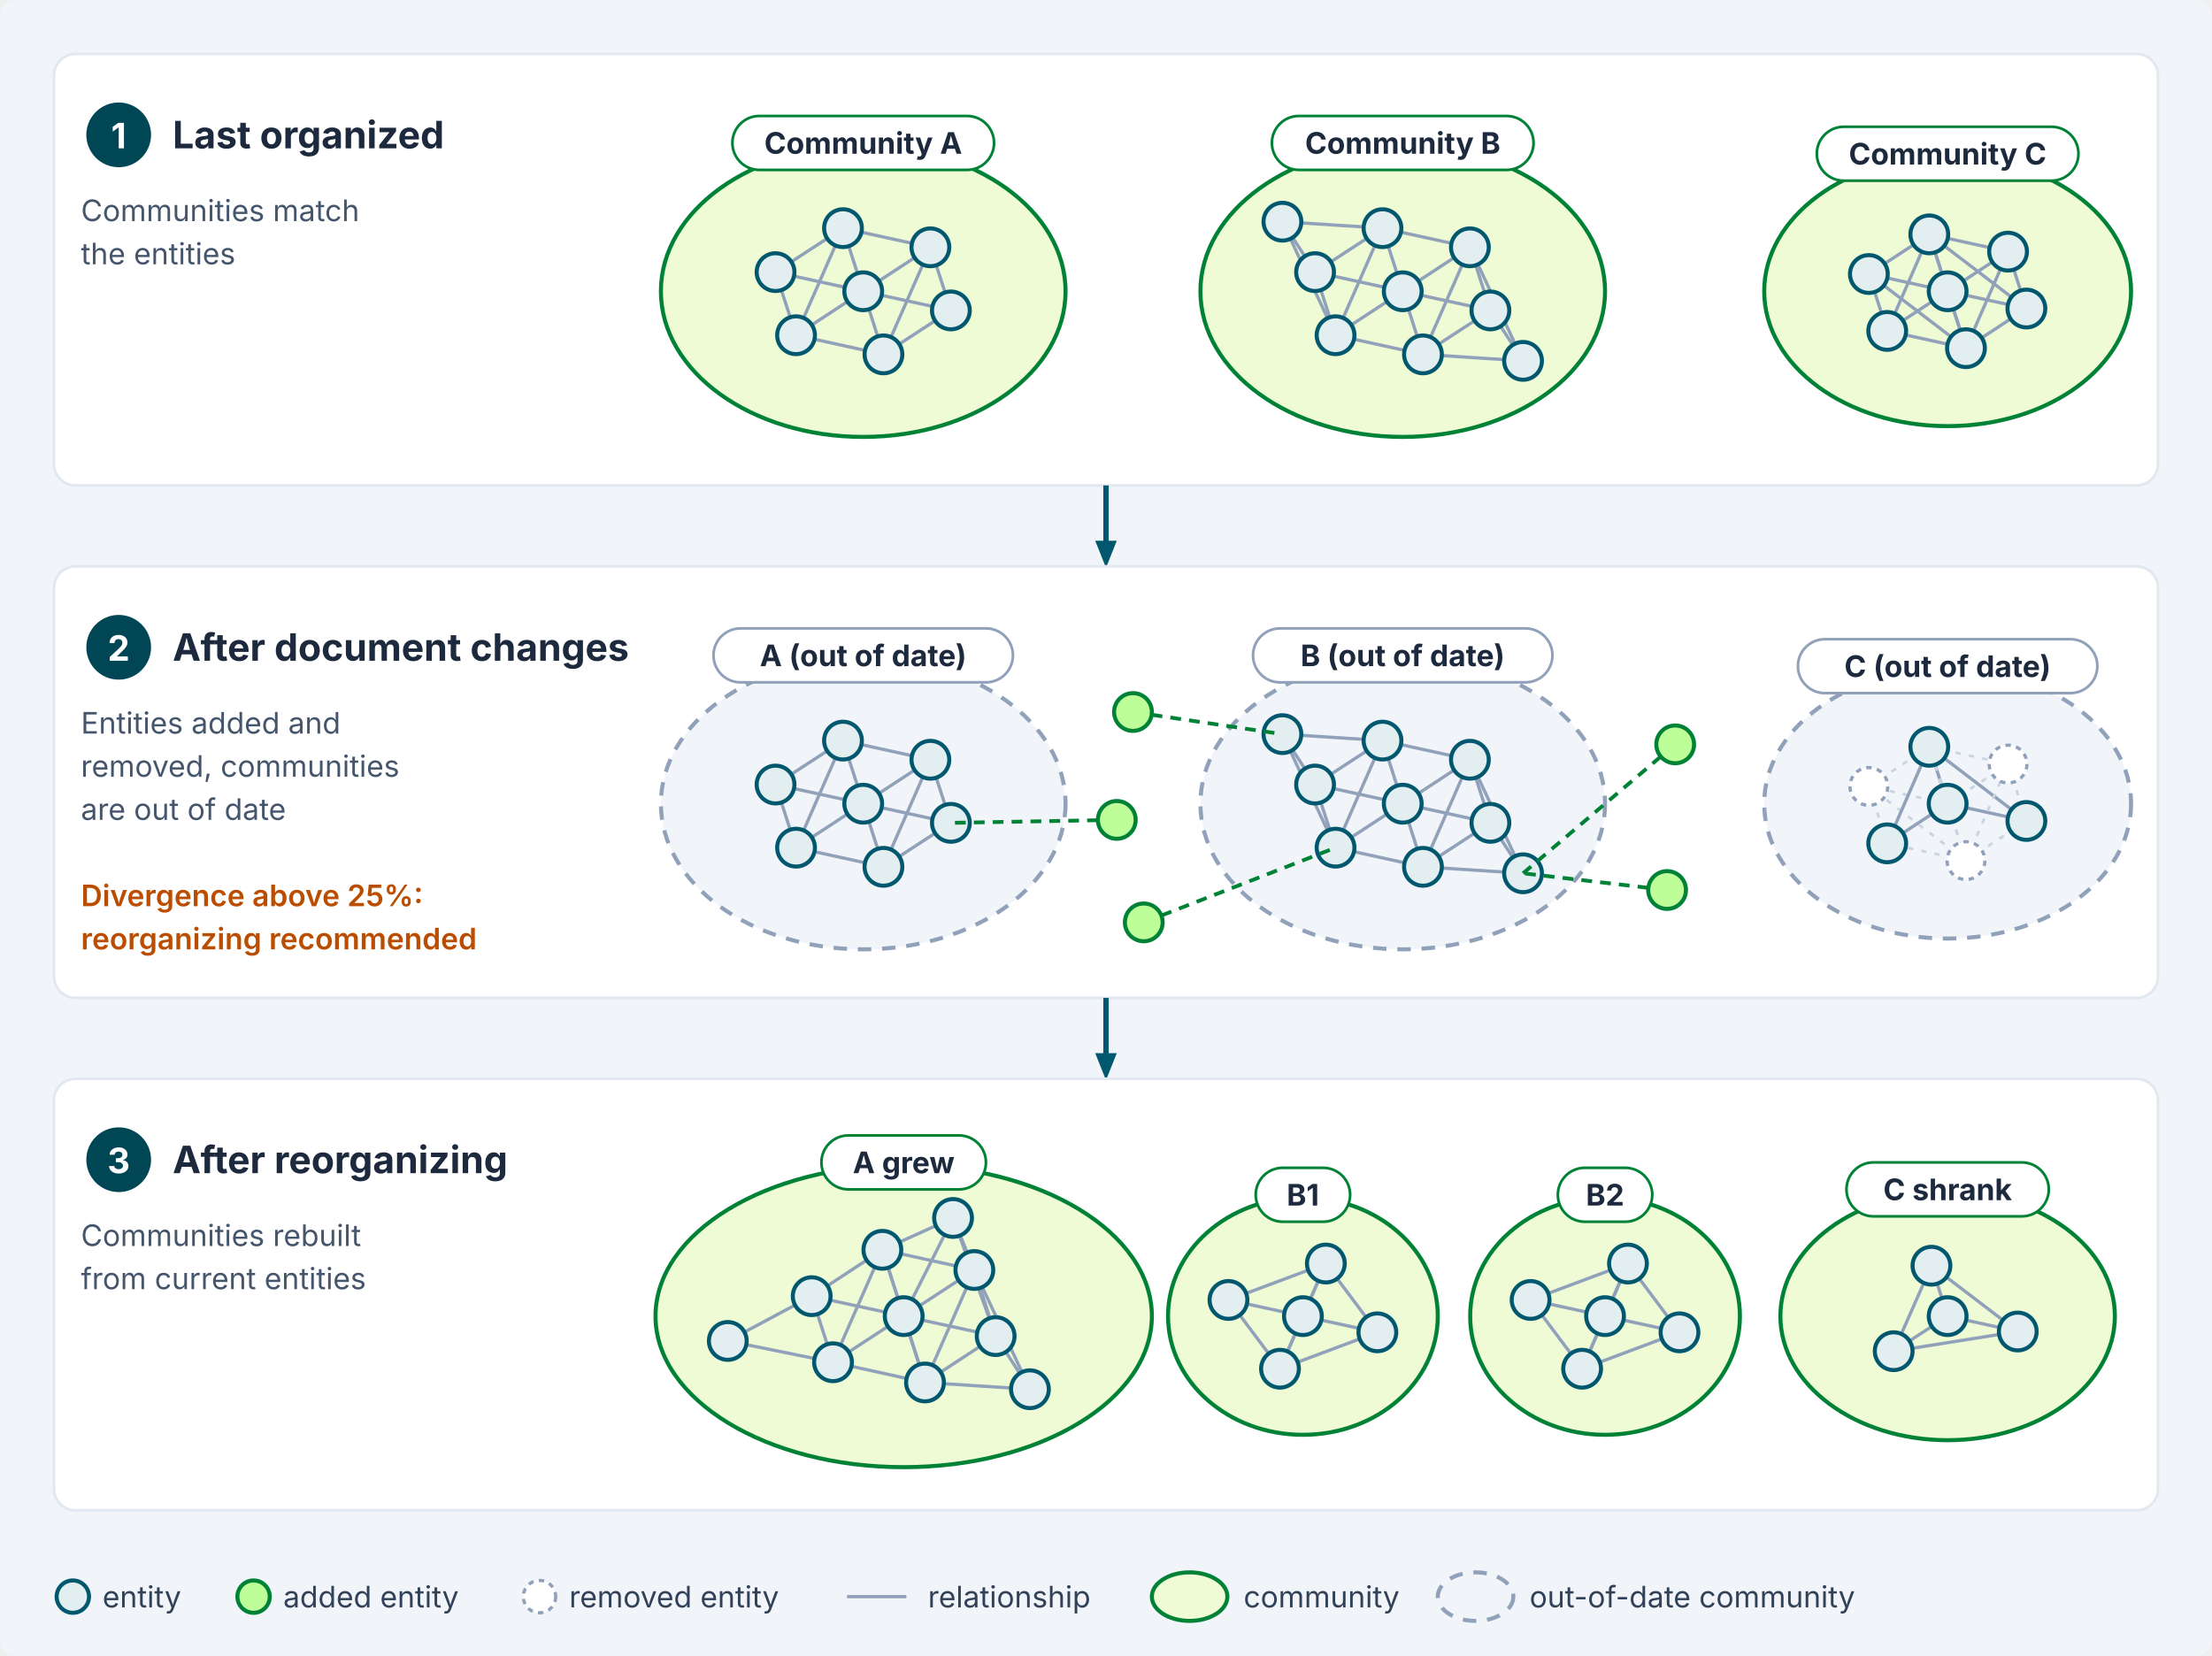
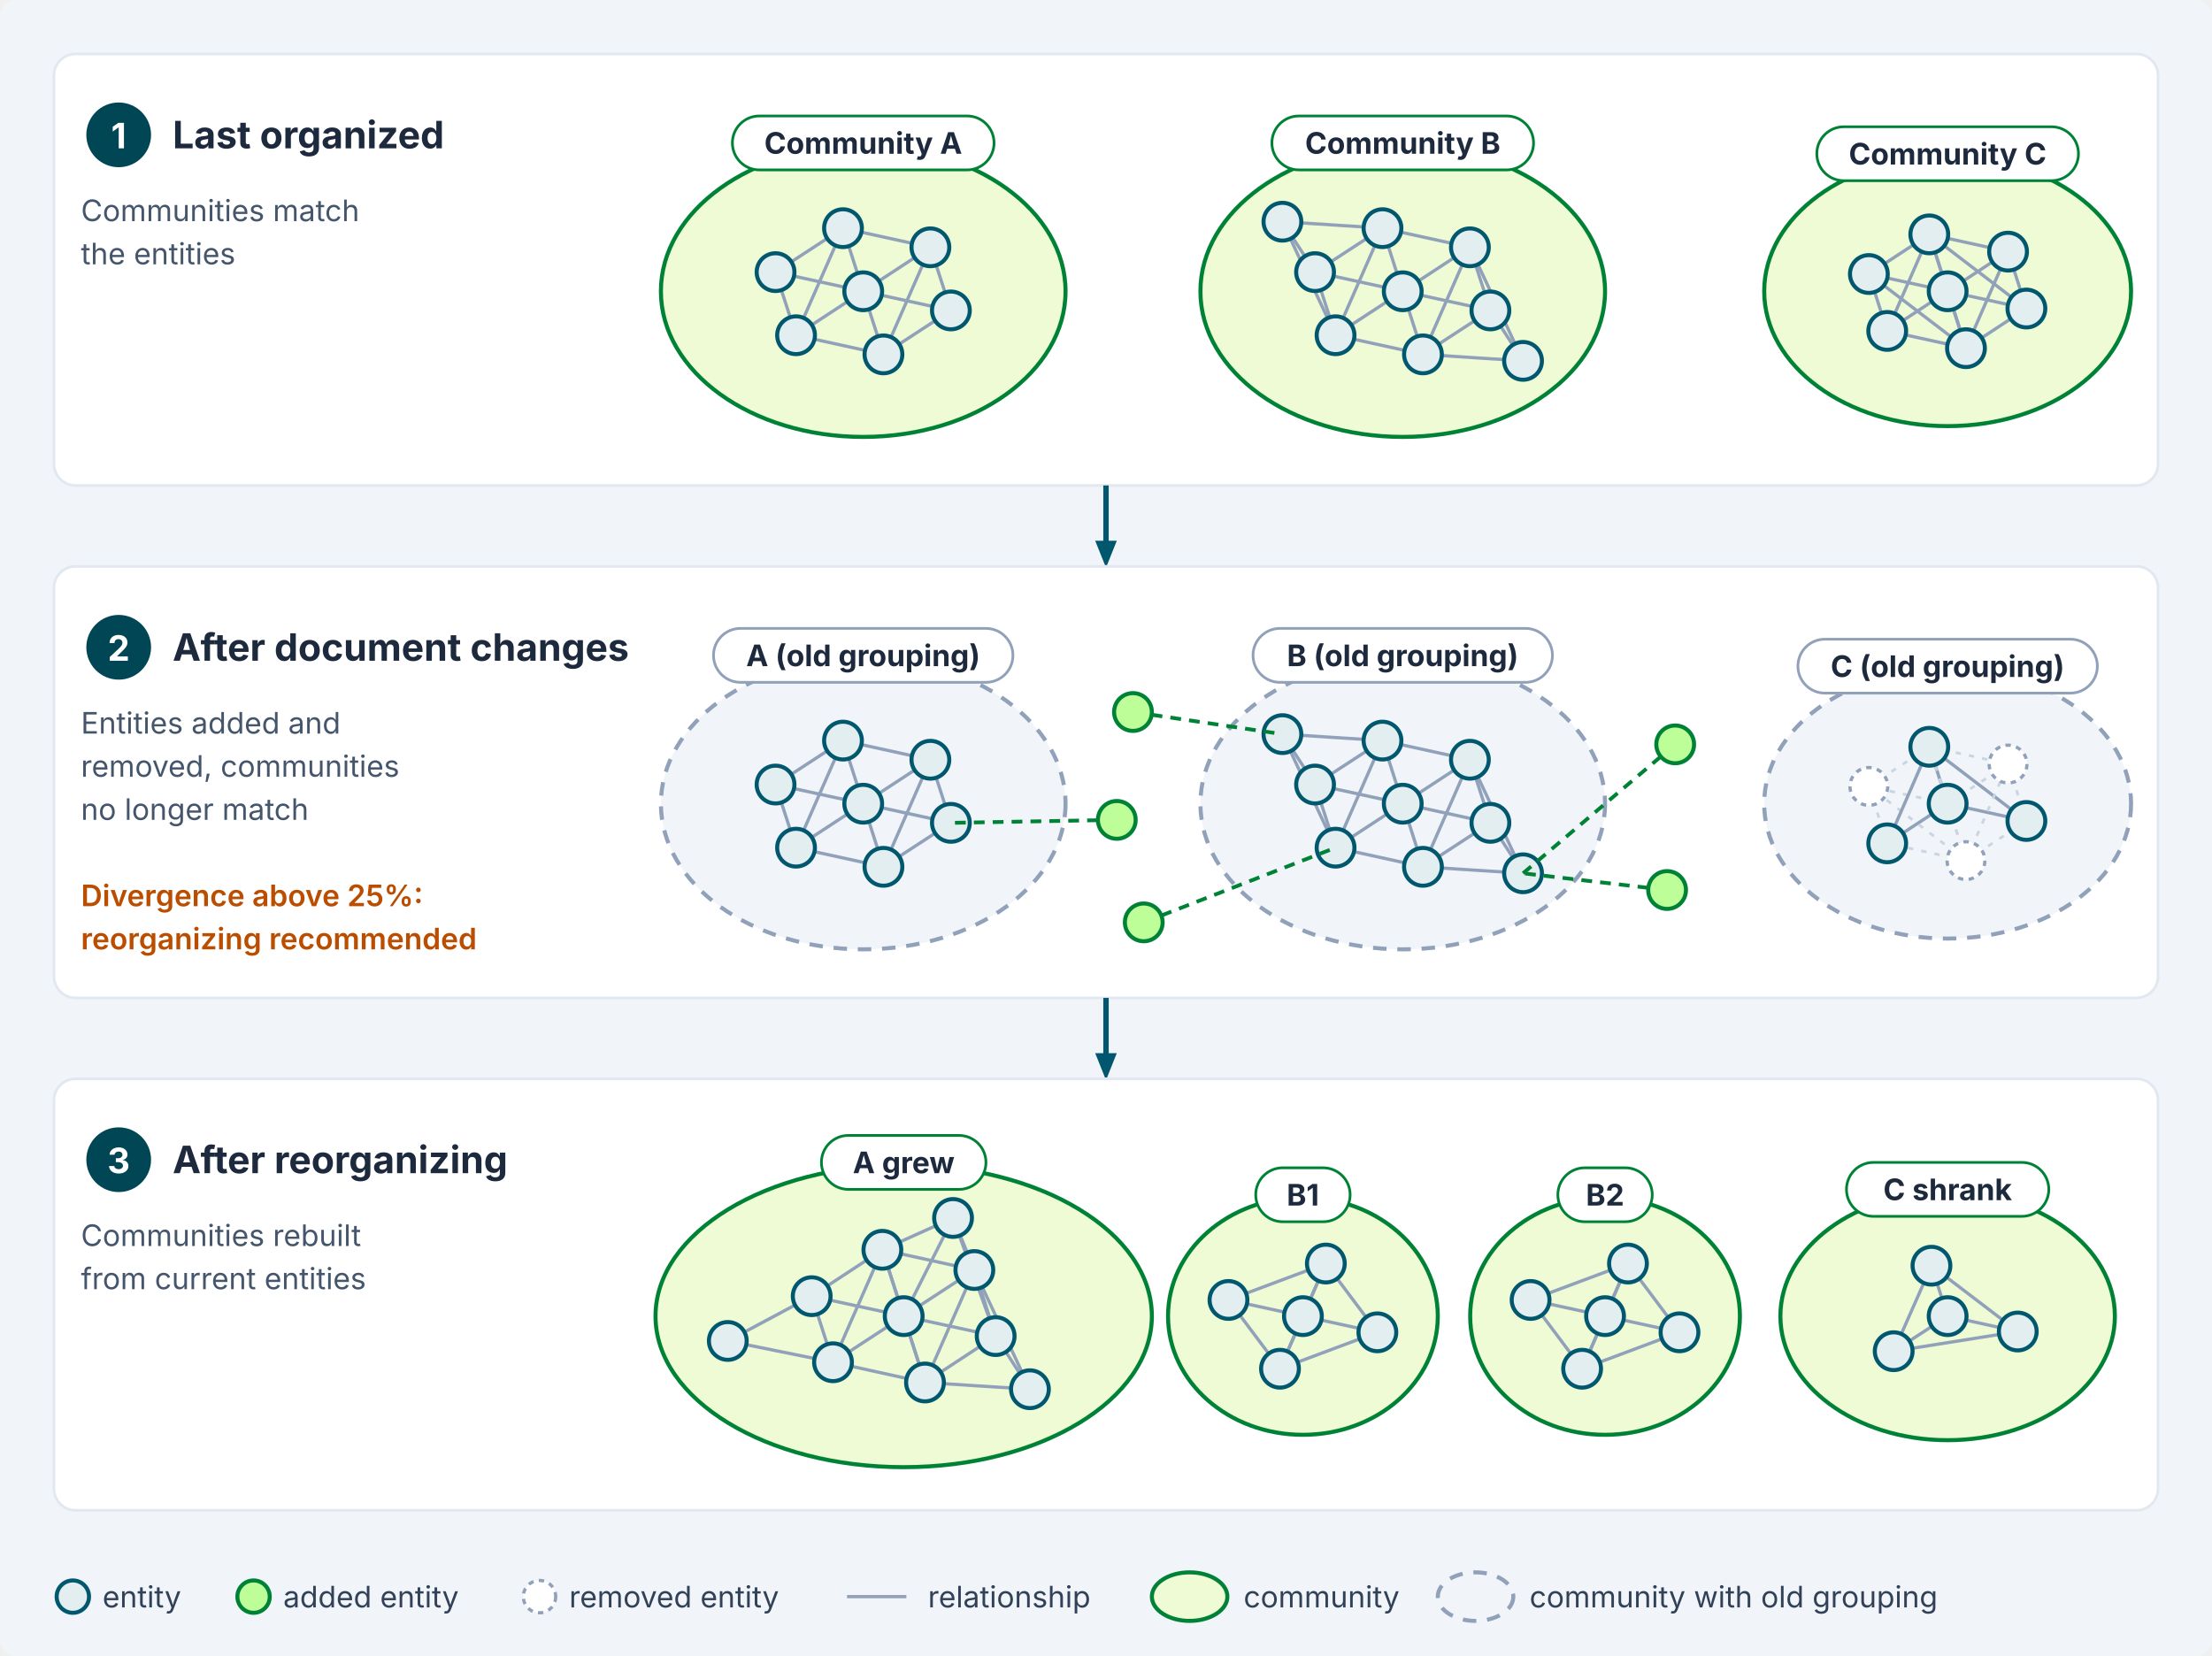
<svg xmlns="http://www.w3.org/2000/svg" viewBox="0 0 820 614" width="820" height="614">
  <style>
    .igur text { font-family: Inter, -apple-system, BlinkMacSystemFont, 'Segoe UI', Helvetica, Arial, sans-serif; }
    .igur .panel { fill: #ffffff; stroke: #e2e8f0; stroke-width: 1; }
    .igur .ptitle { font-size: 14px; font-weight: bold; fill: #1d293d; }
    .igur .psub { font-size: 11px; fill: #45556c; }
    .igur .edge { stroke: #90a1b9; stroke-width: 1.2; }
    .igur .edge-new { stroke: #008236; stroke-width: 1.4; stroke-dasharray: 4 3; }
    .igur .edge-gone { stroke: #cad5e2; stroke-width: 1; stroke-dasharray: 2 3; }
    .igur .node { fill: #e3eef0; stroke: #00576e; stroke-width: 1.5; }
    .igur .node-new { fill: #befe99; stroke: #008236; stroke-width: 1.5; }
    .igur .node-del { fill: #fef9c2; stroke: #bb4d00; stroke-width: 1.5; }
    .igur .node-gone { fill: #ffffff; stroke: #90a1b9; stroke-width: 1.2; stroke-dasharray: 2 2; }
    .igur .ring { fill: none; stroke: #008236; stroke-width: 1.5; stroke-dasharray: 3 2; }
    .igur .legend { font-size: 11px; fill: #314158; }
    .igur .note { font-size: 11px; fill: #45556c; }
  </style>
  <style>
    .igur .comm { fill: #eefbd5; stroke: #008236; stroke-width: 1.5; }
    .igur .comm-stale { fill: #f1f5f9; stroke: #90a1b9; stroke-width: 1.5; stroke-dasharray: 5 4; }
    .igur .tag { fill: #ffffff; stroke: #008236; stroke-width: 1; }
    .igur .tag-stale { fill: #ffffff; stroke: #90a1b9; stroke-width: 1; }
    .igur .tagtext { font-size: 11px; font-weight: bold; fill: #1d293d; }
    .igur .step { fill: #014654; }
    .igur .steptext { font-size: 13px; font-weight: bold; fill: #ffffff; }
    .igur .flag { font-size: 11px; font-weight: 600; fill: #bb4d00; }
  </style>
  <defs>
    <marker id="igur-arrow" markerWidth="10" markerHeight="8" refX="2" refY="4" orient="auto" markerUnits="userSpaceOnUse">
      <polygon points="0 0,10 4,0 8" fill="#00576e" />
    </marker>
  </defs>
  <g class="igur">
    <rect width="820" height="614" fill="#f1f5f9" rx="6" />
    <rect class="panel" x="20" y="20" width="780" height="160" rx="8" />
    <circle class="step" cx="44" cy="50" r="12" />
    <text class="steptext" x="44" y="55" text-anchor="middle">1</text>
    <text class="ptitle" x="64" y="55" text-anchor="start">Last organized</text>
    <text class="psub" x="30" y="82" text-anchor="start">Communities match</text>
    <text class="psub" x="30" y="98" text-anchor="start">the entities</text>
    <path d="M 410 180 L 410 202.5" stroke="#00576e" stroke-width="2" fill="none" marker-end="url(#igur-arrow)" />
    <rect class="panel" x="20" y="210" width="780" height="160" rx="8" />
    <circle class="step" cx="44" cy="240" r="12" />
    <text class="steptext" x="44" y="245" text-anchor="middle">2</text>
    <text class="ptitle" x="64" y="245" text-anchor="start">After document changes</text>
    <text class="psub" x="30" y="272" text-anchor="start">Entities added and</text>
    <text class="psub" x="30" y="288" text-anchor="start">removed, communities</text>
-     <text class="psub" x="30" y="304" text-anchor="start">are out of date</text>
+     <text class="psub" x="30" y="304" text-anchor="start">no longer match</text>
    <path d="M 410 370 L 410 392.5" stroke="#00576e" stroke-width="2" fill="none" marker-end="url(#igur-arrow)" />
    <rect class="panel" x="20" y="400" width="780" height="160" rx="8" />
    <circle class="step" cx="44" cy="430" r="12" />
    <text class="steptext" x="44" y="435" text-anchor="middle">3</text>
    <text class="ptitle" x="64" y="435" text-anchor="start">After reorganizing</text>
    <text class="psub" x="30" y="462" text-anchor="start">Communities rebuilt</text>
    <text class="psub" x="30" y="478" text-anchor="start">from current entities</text>
    <ellipse class="comm" cx="320" cy="108" rx="75" ry="54" />
    <line class="edge" x1="320.0" y1="108.0" x2="352.5" y2="115.1" />
    <line class="edge" x1="320.0" y1="108.0" x2="327.5" y2="131.4" />
    <line class="edge" x1="320.0" y1="108.0" x2="295.1" y2="124.3" />
    <line class="edge" x1="320.0" y1="108.0" x2="287.5" y2="100.9" />
    <line class="edge" x1="320.0" y1="108.0" x2="312.5" y2="84.6" />
    <line class="edge" x1="320.0" y1="108.0" x2="344.9" y2="91.7" />
    <line class="edge" x1="352.5" y1="115.1" x2="327.5" y2="131.4" />
    <line class="edge" x1="352.5" y1="115.1" x2="344.9" y2="91.7" />
    <line class="edge" x1="327.5" y1="131.4" x2="295.1" y2="124.3" />
    <line class="edge" x1="327.5" y1="131.4" x2="344.9" y2="91.7" />
    <line class="edge" x1="295.1" y1="124.3" x2="287.5" y2="100.9" />
    <line class="edge" x1="295.1" y1="124.3" x2="312.5" y2="84.6" />
    <line class="edge" x1="287.5" y1="100.9" x2="312.5" y2="84.6" />
    <line class="edge" x1="312.5" y1="84.6" x2="344.9" y2="91.7" />
    <circle class="node" cx="320.0" cy="108.0" r="7" />
    <circle class="node" cx="352.5" cy="115.1" r="7" />
    <circle class="node" cx="327.5" cy="131.4" r="7" />
    <circle class="node" cx="295.1" cy="124.3" r="7" />
    <circle class="node" cx="287.5" cy="100.9" r="7" />
    <circle class="node" cx="312.5" cy="84.6" r="7" />
    <circle class="node" cx="344.9" cy="91.7" r="7" />
    <rect class="tag" x="271.5" y="43" width="97.0" height="20" rx="10" />
    <text class="tagtext" x="320" y="57" text-anchor="middle">Community A</text>
    <ellipse class="comm" cx="520" cy="108" rx="75" ry="54" />
    <line class="edge" x1="520.0" y1="108.0" x2="552.5" y2="115.1" />
    <line class="edge" x1="520.0" y1="108.0" x2="527.5" y2="131.4" />
    <line class="edge" x1="520.0" y1="108.0" x2="495.1" y2="124.3" />
    <line class="edge" x1="520.0" y1="108.0" x2="487.5" y2="100.9" />
    <line class="edge" x1="520.0" y1="108.0" x2="512.5" y2="84.6" />
    <line class="edge" x1="520.0" y1="108.0" x2="544.9" y2="91.7" />
    <line class="edge" x1="552.5" y1="115.1" x2="527.5" y2="131.4" />
    <line class="edge" x1="552.5" y1="115.1" x2="544.9" y2="91.7" />
    <line class="edge" x1="552.5" y1="115.1" x2="564.6" y2="133.8" />
    <line class="edge" x1="527.5" y1="131.4" x2="495.1" y2="124.3" />
    <line class="edge" x1="527.5" y1="131.4" x2="544.9" y2="91.7" />
    <line class="edge" x1="527.5" y1="131.4" x2="564.6" y2="133.8" />
    <line class="edge" x1="495.1" y1="124.3" x2="487.5" y2="100.9" />
    <line class="edge" x1="495.1" y1="124.3" x2="512.5" y2="84.6" />
    <line class="edge" x1="495.1" y1="124.3" x2="475.4" y2="82.2" />
    <line class="edge" x1="487.5" y1="100.9" x2="512.5" y2="84.6" />
    <line class="edge" x1="487.5" y1="100.9" x2="475.4" y2="82.2" />
    <line class="edge" x1="512.5" y1="84.6" x2="544.9" y2="91.7" />
    <line class="edge" x1="512.5" y1="84.6" x2="475.4" y2="82.2" />
    <line class="edge" x1="544.9" y1="91.7" x2="564.6" y2="133.8" />
    <circle class="node" cx="520.0" cy="108.0" r="7" />
    <circle class="node" cx="552.5" cy="115.1" r="7" />
    <circle class="node" cx="527.5" cy="131.4" r="7" />
    <circle class="node" cx="495.1" cy="124.3" r="7" />
    <circle class="node" cx="487.5" cy="100.9" r="7" />
    <circle class="node" cx="512.5" cy="84.6" r="7" />
    <circle class="node" cx="544.9" cy="91.7" r="7" />
    <circle class="node" cx="564.6" cy="133.8" r="7" />
    <circle class="node" cx="475.4" cy="82.2" r="7" />
    <rect class="tag" x="471.5" y="43" width="97.0" height="20" rx="10" />
    <text class="tagtext" x="520" y="57" text-anchor="middle">Community B</text>
    <ellipse class="comm" cx="722" cy="108" rx="68" ry="50" />
    <line class="edge" x1="722.0" y1="108.0" x2="751.2" y2="114.4" />
    <line class="edge" x1="722.0" y1="108.0" x2="728.8" y2="129.1" />
    <line class="edge" x1="722.0" y1="108.0" x2="699.6" y2="122.7" />
    <line class="edge" x1="722.0" y1="108.0" x2="692.8" y2="101.6" />
    <line class="edge" x1="722.0" y1="108.0" x2="715.2" y2="86.9" />
    <line class="edge" x1="722.0" y1="108.0" x2="744.4" y2="93.3" />
    <line class="edge" x1="751.2" y1="114.4" x2="728.8" y2="129.1" />
    <line class="edge" x1="751.2" y1="114.4" x2="715.2" y2="86.9" />
    <line class="edge" x1="751.2" y1="114.4" x2="744.4" y2="93.3" />
    <line class="edge" x1="728.8" y1="129.1" x2="699.6" y2="122.7" />
    <line class="edge" x1="728.8" y1="129.1" x2="692.8" y2="101.6" />
    <line class="edge" x1="728.8" y1="129.1" x2="715.2" y2="86.9" />
    <line class="edge" x1="728.8" y1="129.1" x2="744.4" y2="93.3" />
    <line class="edge" x1="699.6" y1="122.7" x2="692.8" y2="101.6" />
    <line class="edge" x1="699.6" y1="122.7" x2="715.2" y2="86.9" />
    <line class="edge" x1="692.8" y1="101.6" x2="715.2" y2="86.9" />
    <line class="edge" x1="715.2" y1="86.9" x2="744.4" y2="93.3" />
    <circle class="node" cx="722.0" cy="108.0" r="7" />
    <circle class="node" cx="751.2" cy="114.4" r="7" />
    <circle class="node" cx="728.8" cy="129.1" r="7" />
    <circle class="node" cx="699.6" cy="122.7" r="7" />
    <circle class="node" cx="692.8" cy="101.6" r="7" />
    <circle class="node" cx="715.2" cy="86.9" r="7" />
    <circle class="node" cx="744.4" cy="93.3" r="7" />
    <rect class="tag" x="673.5" y="47" width="97.0" height="20" rx="10" />
    <text class="tagtext" x="722" y="61" text-anchor="middle">Community C</text>
    <ellipse class="comm-stale" cx="320" cy="298" rx="75" ry="54" />
    <line class="edge" x1="320.0" y1="298.0" x2="352.5" y2="305.1" />
    <line class="edge" x1="320.0" y1="298.0" x2="327.5" y2="321.4" />
    <line class="edge" x1="320.0" y1="298.0" x2="295.1" y2="314.3" />
    <line class="edge" x1="320.0" y1="298.0" x2="287.5" y2="290.9" />
    <line class="edge" x1="320.0" y1="298.0" x2="312.5" y2="274.6" />
    <line class="edge" x1="320.0" y1="298.0" x2="344.9" y2="281.7" />
    <line class="edge" x1="352.5" y1="305.1" x2="327.5" y2="321.4" />
    <line class="edge" x1="352.5" y1="305.1" x2="344.9" y2="281.7" />
    <line class="edge" x1="327.5" y1="321.4" x2="295.1" y2="314.3" />
    <line class="edge" x1="327.5" y1="321.4" x2="344.9" y2="281.7" />
    <line class="edge" x1="295.1" y1="314.3" x2="287.5" y2="290.9" />
    <line class="edge" x1="295.1" y1="314.3" x2="312.5" y2="274.6" />
    <line class="edge" x1="287.5" y1="290.9" x2="312.5" y2="274.6" />
    <line class="edge" x1="312.5" y1="274.6" x2="344.9" y2="281.7" />
    <circle class="node" cx="320.0" cy="298.0" r="7" />
    <circle class="node" cx="352.5" cy="305.1" r="7" />
    <circle class="node" cx="327.5" cy="321.4" r="7" />
    <circle class="node" cx="295.1" cy="314.3" r="7" />
    <circle class="node" cx="287.5" cy="290.9" r="7" />
    <circle class="node" cx="312.5" cy="274.6" r="7" />
    <circle class="node" cx="344.9" cy="281.7" r="7" />
    <rect class="tag-stale" x="264.5" y="233" width="111.0" height="20" rx="10" />
-     <text class="tagtext" x="320" y="247" text-anchor="middle">A (out of date)</text>
+     <text class="tagtext" x="320" y="247" text-anchor="middle">A (old grouping)</text>
    <ellipse class="comm-stale" cx="520" cy="298" rx="75" ry="54" />
    <line class="edge" x1="520.0" y1="298.0" x2="552.5" y2="305.1" />
    <line class="edge" x1="520.0" y1="298.0" x2="527.5" y2="321.4" />
    <line class="edge" x1="520.0" y1="298.0" x2="495.1" y2="314.3" />
    <line class="edge" x1="520.0" y1="298.0" x2="487.5" y2="290.9" />
    <line class="edge" x1="520.0" y1="298.0" x2="512.5" y2="274.6" />
    <line class="edge" x1="520.0" y1="298.0" x2="544.9" y2="281.7" />
    <line class="edge" x1="552.5" y1="305.1" x2="527.5" y2="321.4" />
    <line class="edge" x1="552.5" y1="305.1" x2="544.9" y2="281.7" />
    <line class="edge" x1="552.5" y1="305.1" x2="564.6" y2="323.8" />
    <line class="edge" x1="527.5" y1="321.4" x2="495.1" y2="314.3" />
    <line class="edge" x1="527.5" y1="321.4" x2="544.9" y2="281.7" />
    <line class="edge" x1="527.5" y1="321.4" x2="564.6" y2="323.8" />
    <line class="edge" x1="495.1" y1="314.3" x2="487.5" y2="290.9" />
    <line class="edge" x1="495.1" y1="314.3" x2="512.5" y2="274.6" />
    <line class="edge" x1="495.1" y1="314.3" x2="475.4" y2="272.2" />
    <line class="edge" x1="487.5" y1="290.9" x2="512.5" y2="274.6" />
    <line class="edge" x1="487.5" y1="290.9" x2="475.4" y2="272.2" />
    <line class="edge" x1="512.5" y1="274.6" x2="544.9" y2="281.7" />
    <line class="edge" x1="512.5" y1="274.6" x2="475.4" y2="272.2" />
    <line class="edge" x1="544.9" y1="281.7" x2="564.6" y2="323.8" />
    <circle class="node" cx="520.0" cy="298.0" r="7" />
    <circle class="node" cx="552.5" cy="305.1" r="7" />
    <circle class="node" cx="527.5" cy="321.4" r="7" />
    <circle class="node" cx="495.1" cy="314.3" r="7" />
    <circle class="node" cx="487.5" cy="290.9" r="7" />
    <circle class="node" cx="512.5" cy="274.6" r="7" />
    <circle class="node" cx="544.9" cy="281.7" r="7" />
    <circle class="node" cx="564.6" cy="323.8" r="7" />
    <circle class="node" cx="475.4" cy="272.2" r="7" />
    <rect class="tag-stale" x="464.5" y="233" width="111.0" height="20" rx="10" />
-     <text class="tagtext" x="520" y="247" text-anchor="middle">B (out of date)</text>
+     <text class="tagtext" x="520" y="247" text-anchor="middle">B (old grouping)</text>
    <ellipse class="comm-stale" cx="722" cy="298" rx="68" ry="50" />
    <line class="edge" x1="722.0" y1="298.0" x2="751.2" y2="304.4" />
    <line class="edge-gone" x1="722.0" y1="298.0" x2="728.8" y2="319.1" />
    <line class="edge" x1="722.0" y1="298.0" x2="699.6" y2="312.7" />
    <line class="edge-gone" x1="722.0" y1="298.0" x2="692.8" y2="291.6" />
    <line class="edge" x1="722.0" y1="298.0" x2="715.2" y2="276.9" />
    <line class="edge-gone" x1="722.0" y1="298.0" x2="744.4" y2="283.3" />
    <line class="edge-gone" x1="751.2" y1="304.4" x2="728.8" y2="319.1" />
    <line class="edge" x1="751.2" y1="304.4" x2="715.2" y2="276.9" />
    <line class="edge-gone" x1="751.2" y1="304.4" x2="744.4" y2="283.3" />
    <line class="edge-gone" x1="728.8" y1="319.1" x2="699.6" y2="312.7" />
    <line class="edge-gone" x1="728.8" y1="319.1" x2="692.8" y2="291.6" />
    <line class="edge-gone" x1="728.8" y1="319.1" x2="715.2" y2="276.9" />
    <line class="edge-gone" x1="728.8" y1="319.1" x2="744.4" y2="283.3" />
    <line class="edge-gone" x1="699.6" y1="312.7" x2="692.8" y2="291.6" />
    <line class="edge" x1="699.6" y1="312.7" x2="715.2" y2="276.9" />
    <line class="edge-gone" x1="692.8" y1="291.6" x2="715.2" y2="276.9" />
    <line class="edge-gone" x1="715.2" y1="276.9" x2="744.4" y2="283.3" />
    <circle class="node" cx="722.0" cy="298.0" r="7" />
    <circle class="node" cx="751.2" cy="304.4" r="7" />
    <circle class="node-gone" cx="728.8" cy="319.1" r="7" />
    <circle class="node" cx="699.6" cy="312.7" r="7" />
    <circle class="node-gone" cx="692.8" cy="291.6" r="7" />
    <circle class="node" cx="715.2" cy="276.9" r="7" />
    <circle class="node-gone" cx="744.4" cy="283.3" r="7" />
    <rect class="tag-stale" x="666.5" y="237" width="111.0" height="20" rx="10" />
-     <text class="tagtext" x="722" y="251" text-anchor="middle">C (out of date)</text>
+     <text class="tagtext" x="722" y="251" text-anchor="middle">C (old grouping)</text>
    <line class="edge-new" x1="420.0" y1="264.0" x2="475.4" y2="272.2" />
    <line class="edge-new" x1="414.0" y1="304.0" x2="352.5" y2="305.1" />
    <line class="edge-new" x1="424.0" y1="342.0" x2="495.1" y2="314.3" />
    <line class="edge-new" x1="621.0" y1="276.0" x2="564.6" y2="323.8" />
    <line class="edge-new" x1="618.0" y1="330.0" x2="564.6" y2="323.8" />
    <circle class="node-new" cx="420.0" cy="264.0" r="7" />
    <circle class="node-new" cx="414.0" cy="304.0" r="7" />
    <circle class="node-new" cx="424.0" cy="342.0" r="7" />
    <circle class="node-new" cx="621.0" cy="276.0" r="7" />
    <circle class="node-new" cx="618.0" cy="330.0" r="7" />
    <text class="flag" x="30" y="336" text-anchor="start">Divergence above 25%:</text>
    <text class="flag" x="30" y="352" text-anchor="start">reorganizing recommended</text>
    <ellipse class="comm" cx="335" cy="488" rx="92" ry="56" />
    <line class="edge" x1="335.0" y1="488.0" x2="369.1" y2="495.4" />
    <line class="edge" x1="335.0" y1="488.0" x2="342.9" y2="512.6" />
    <line class="edge" x1="335.0" y1="488.0" x2="308.8" y2="505.1" />
    <line class="edge" x1="335.0" y1="488.0" x2="300.9" y2="480.6" />
    <line class="edge" x1="335.0" y1="488.0" x2="327.1" y2="463.4" />
    <line class="edge" x1="335.0" y1="488.0" x2="361.2" y2="470.9" />
    <line class="edge" x1="335.0" y1="488.0" x2="353.3" y2="451.6" />
    <line class="edge" x1="369.1" y1="495.4" x2="342.9" y2="512.6" />
    <line class="edge" x1="369.1" y1="495.4" x2="361.2" y2="470.9" />
    <line class="edge" x1="369.1" y1="495.4" x2="381.8" y2="515.1" />
    <line class="edge" x1="369.1" y1="495.4" x2="353.3" y2="451.6" />
    <line class="edge" x1="342.9" y1="512.6" x2="308.8" y2="505.1" />
    <line class="edge" x1="342.9" y1="512.6" x2="327.1" y2="463.4" />
    <line class="edge" x1="342.9" y1="512.6" x2="361.2" y2="470.9" />
    <line class="edge" x1="342.9" y1="512.6" x2="381.8" y2="515.1" />
    <line class="edge" x1="308.8" y1="505.1" x2="300.9" y2="480.6" />
    <line class="edge" x1="308.8" y1="505.1" x2="327.1" y2="463.4" />
    <line class="edge" x1="308.8" y1="505.1" x2="269.8" y2="497.2" />
    <line class="edge" x1="300.9" y1="480.6" x2="327.1" y2="463.4" />
    <line class="edge" x1="300.9" y1="480.6" x2="269.8" y2="497.2" />
    <line class="edge" x1="327.1" y1="463.4" x2="361.2" y2="470.9" />
    <line class="edge" x1="327.1" y1="463.4" x2="353.3" y2="451.6" />
    <line class="edge" x1="361.2" y1="470.9" x2="381.8" y2="515.1" />
    <line class="edge" x1="361.2" y1="470.9" x2="353.3" y2="451.6" />
    <circle class="node" cx="335.0" cy="488.0" r="7" />
    <circle class="node" cx="369.1" cy="495.4" r="7" />
    <circle class="node" cx="342.9" cy="512.6" r="7" />
    <circle class="node" cx="308.8" cy="505.1" r="7" />
    <circle class="node" cx="300.9" cy="480.6" r="7" />
    <circle class="node" cx="327.1" cy="463.4" r="7" />
    <circle class="node" cx="361.2" cy="470.9" r="7" />
    <circle class="node" cx="381.8" cy="515.1" r="7" />
    <circle class="node" cx="269.8" cy="497.2" r="7" />
    <circle class="node" cx="353.3" cy="451.6" r="7" />
    <rect class="tag" x="304.5" y="421" width="61.0" height="20" rx="10" />
    <text class="tagtext" x="335" y="435" text-anchor="middle">A grew</text>
    <ellipse class="comm" cx="483" cy="488" rx="50" ry="44" />
    <line class="edge" x1="483.0" y1="488.0" x2="510.6" y2="494.0" />
    <line class="edge" x1="483.0" y1="488.0" x2="474.5" y2="507.5" />
    <line class="edge" x1="483.0" y1="488.0" x2="455.4" y2="482.0" />
    <line class="edge" x1="483.0" y1="488.0" x2="491.5" y2="468.5" />
    <line class="edge" x1="510.6" y1="494.0" x2="474.5" y2="507.5" />
    <line class="edge" x1="510.6" y1="494.0" x2="491.5" y2="468.5" />
    <line class="edge" x1="474.5" y1="507.5" x2="455.4" y2="482.0" />
    <line class="edge" x1="474.5" y1="507.5" x2="491.5" y2="468.5" />
    <line class="edge" x1="455.4" y1="482.0" x2="491.5" y2="468.5" />
    <circle class="node" cx="483.0" cy="488.0" r="7" />
    <circle class="node" cx="510.6" cy="494.0" r="7" />
    <circle class="node" cx="474.5" cy="507.5" r="7" />
    <circle class="node" cx="455.4" cy="482.0" r="7" />
    <circle class="node" cx="491.5" cy="468.5" r="7" />
    <rect class="tag" x="465.5" y="433" width="35.0" height="20" rx="10" />
    <text class="tagtext" x="483" y="447" text-anchor="middle">B1</text>
    <ellipse class="comm" cx="595" cy="488" rx="50" ry="44" />
    <line class="edge" x1="595.0" y1="488.0" x2="622.6" y2="494.0" />
    <line class="edge" x1="595.0" y1="488.0" x2="586.5" y2="507.5" />
    <line class="edge" x1="595.0" y1="488.0" x2="567.4" y2="482.0" />
    <line class="edge" x1="595.0" y1="488.0" x2="603.5" y2="468.5" />
    <line class="edge" x1="622.6" y1="494.0" x2="586.5" y2="507.5" />
    <line class="edge" x1="622.6" y1="494.0" x2="603.5" y2="468.5" />
    <line class="edge" x1="586.5" y1="507.5" x2="567.4" y2="482.0" />
    <line class="edge" x1="586.5" y1="507.5" x2="603.5" y2="468.5" />
    <line class="edge" x1="567.4" y1="482.0" x2="603.5" y2="468.5" />
    <circle class="node" cx="595.0" cy="488.0" r="7" />
    <circle class="node" cx="622.6" cy="494.0" r="7" />
    <circle class="node" cx="586.5" cy="507.5" r="7" />
    <circle class="node" cx="567.4" cy="482.0" r="7" />
    <circle class="node" cx="603.5" cy="468.5" r="7" />
    <rect class="tag" x="577.5" y="433" width="35.0" height="20" rx="10" />
    <text class="tagtext" x="595" y="447" text-anchor="middle">B2</text>
    <ellipse class="comm" cx="722" cy="488" rx="62" ry="46" />
    <line class="edge" x1="722.0" y1="488.0" x2="748.0" y2="493.7" />
    <line class="edge" x1="722.0" y1="488.0" x2="702.0" y2="501.0" />
    <line class="edge" x1="722.0" y1="488.0" x2="716.0" y2="469.3" />
    <line class="edge" x1="748.0" y1="493.7" x2="702.0" y2="501.0" />
    <line class="edge" x1="748.0" y1="493.7" x2="716.0" y2="469.3" />
    <line class="edge" x1="702.0" y1="501.0" x2="716.0" y2="469.3" />
    <circle class="node" cx="722.0" cy="488.0" r="7" />
    <circle class="node" cx="748.0" cy="493.7" r="7" />
    <circle class="node" cx="702.0" cy="501.0" r="7" />
    <circle class="node" cx="716.0" cy="469.3" r="7" />
    <rect class="tag" x="684.5" y="431" width="75.0" height="20" rx="10" />
    <text class="tagtext" x="722" y="445" text-anchor="middle">C shrank</text>
    <circle class="node" cx="27" cy="592" r="6" />
    <text class="legend" x="38" y="596" text-anchor="start">entity</text>
    <circle class="node-new" cx="94" cy="592" r="6" />
    <text class="legend" x="105" y="596" text-anchor="start">added entity</text>
    <circle class="node-gone" cx="200" cy="592" r="6" />
    <text class="legend" x="211" y="596" text-anchor="start">removed entity</text>
    <line class="edge" x1="314" y1="592" x2="336" y2="592" />
    <text class="legend" x="344" y="596" text-anchor="start">relationship</text>
    <ellipse class="comm" cx="441" cy="592" rx="14" ry="9" />
    <text class="legend" x="461" y="596" text-anchor="start">community</text>
    <ellipse class="comm-stale" cx="547" cy="592" rx="14" ry="9" />
-     <text class="legend" x="567" y="596" text-anchor="start">out-of-date community</text>
+     <text class="legend" x="567" y="596" text-anchor="start">community with old grouping</text>
  </g>
</svg>
